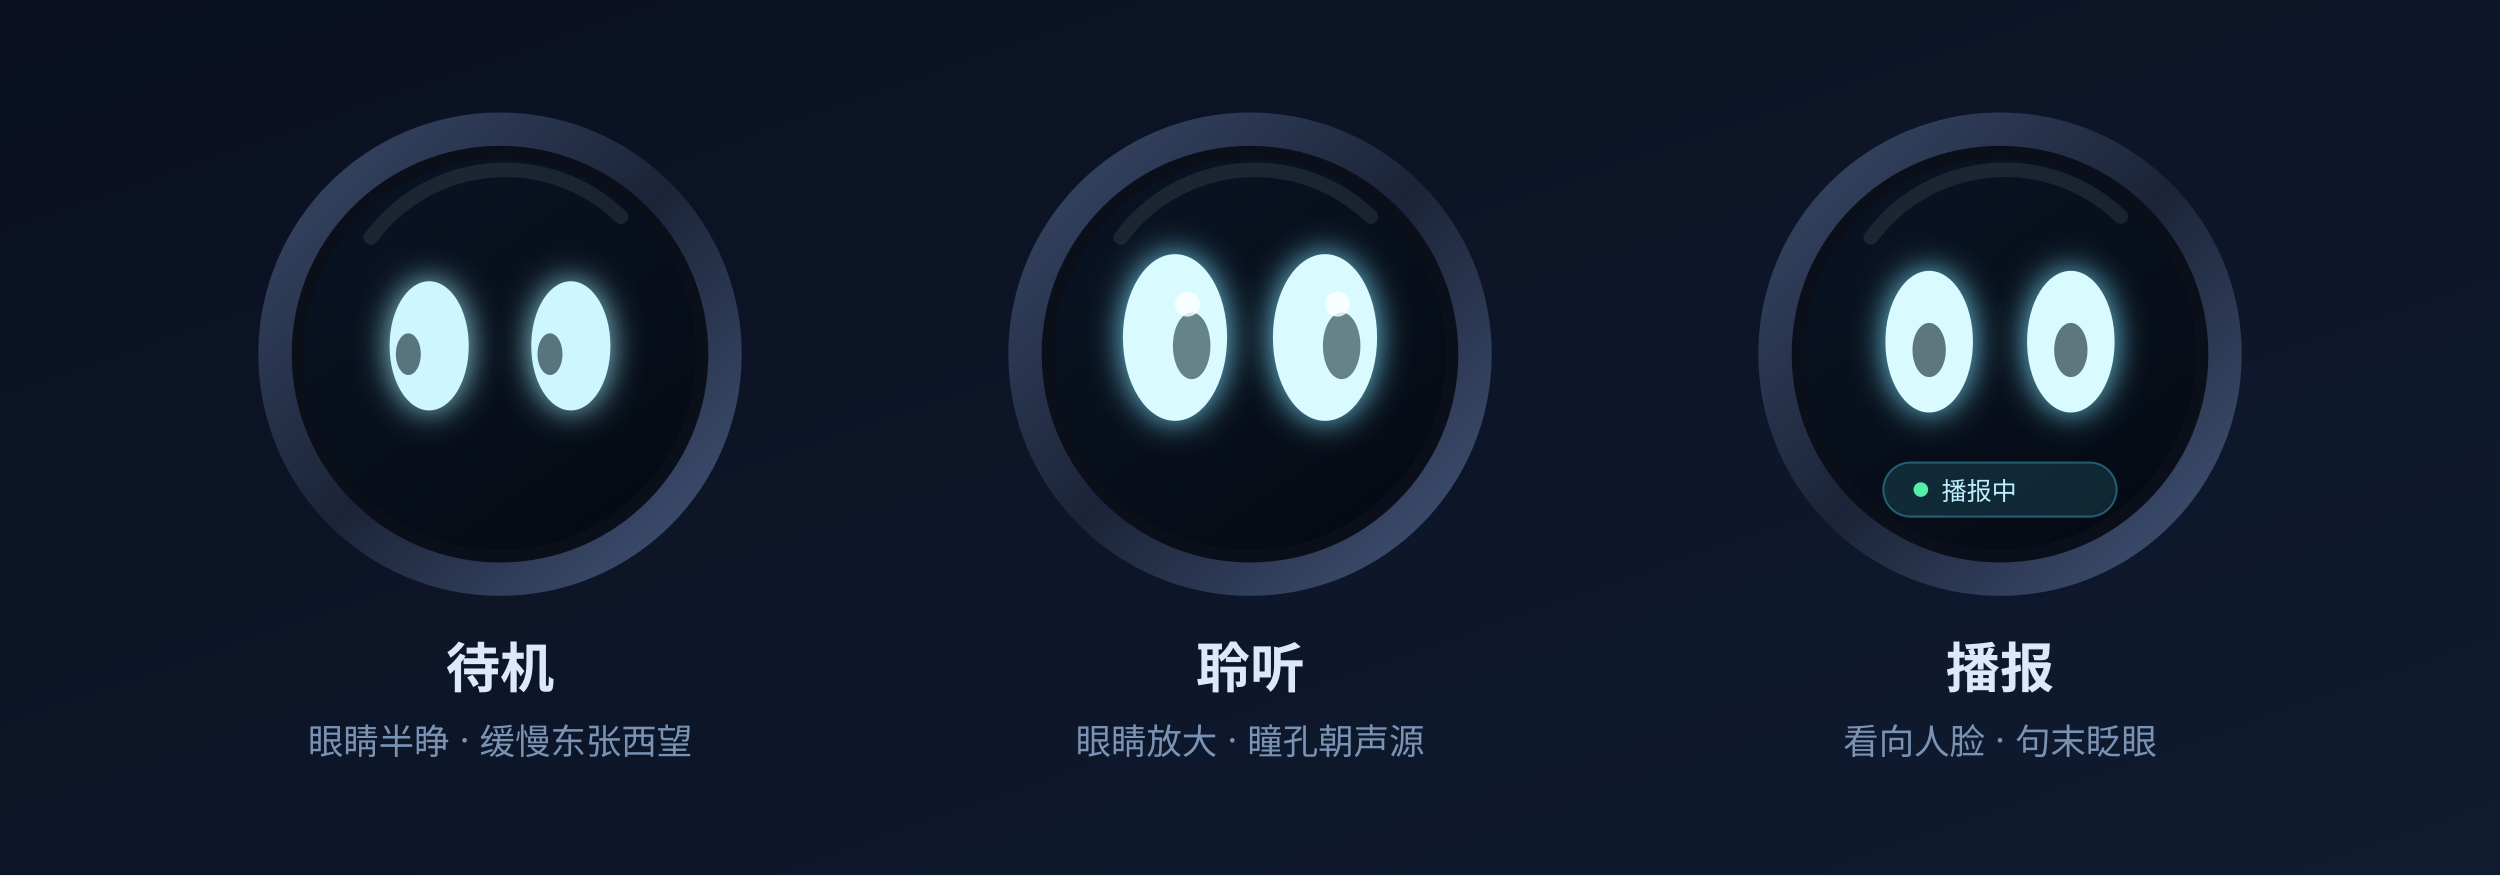
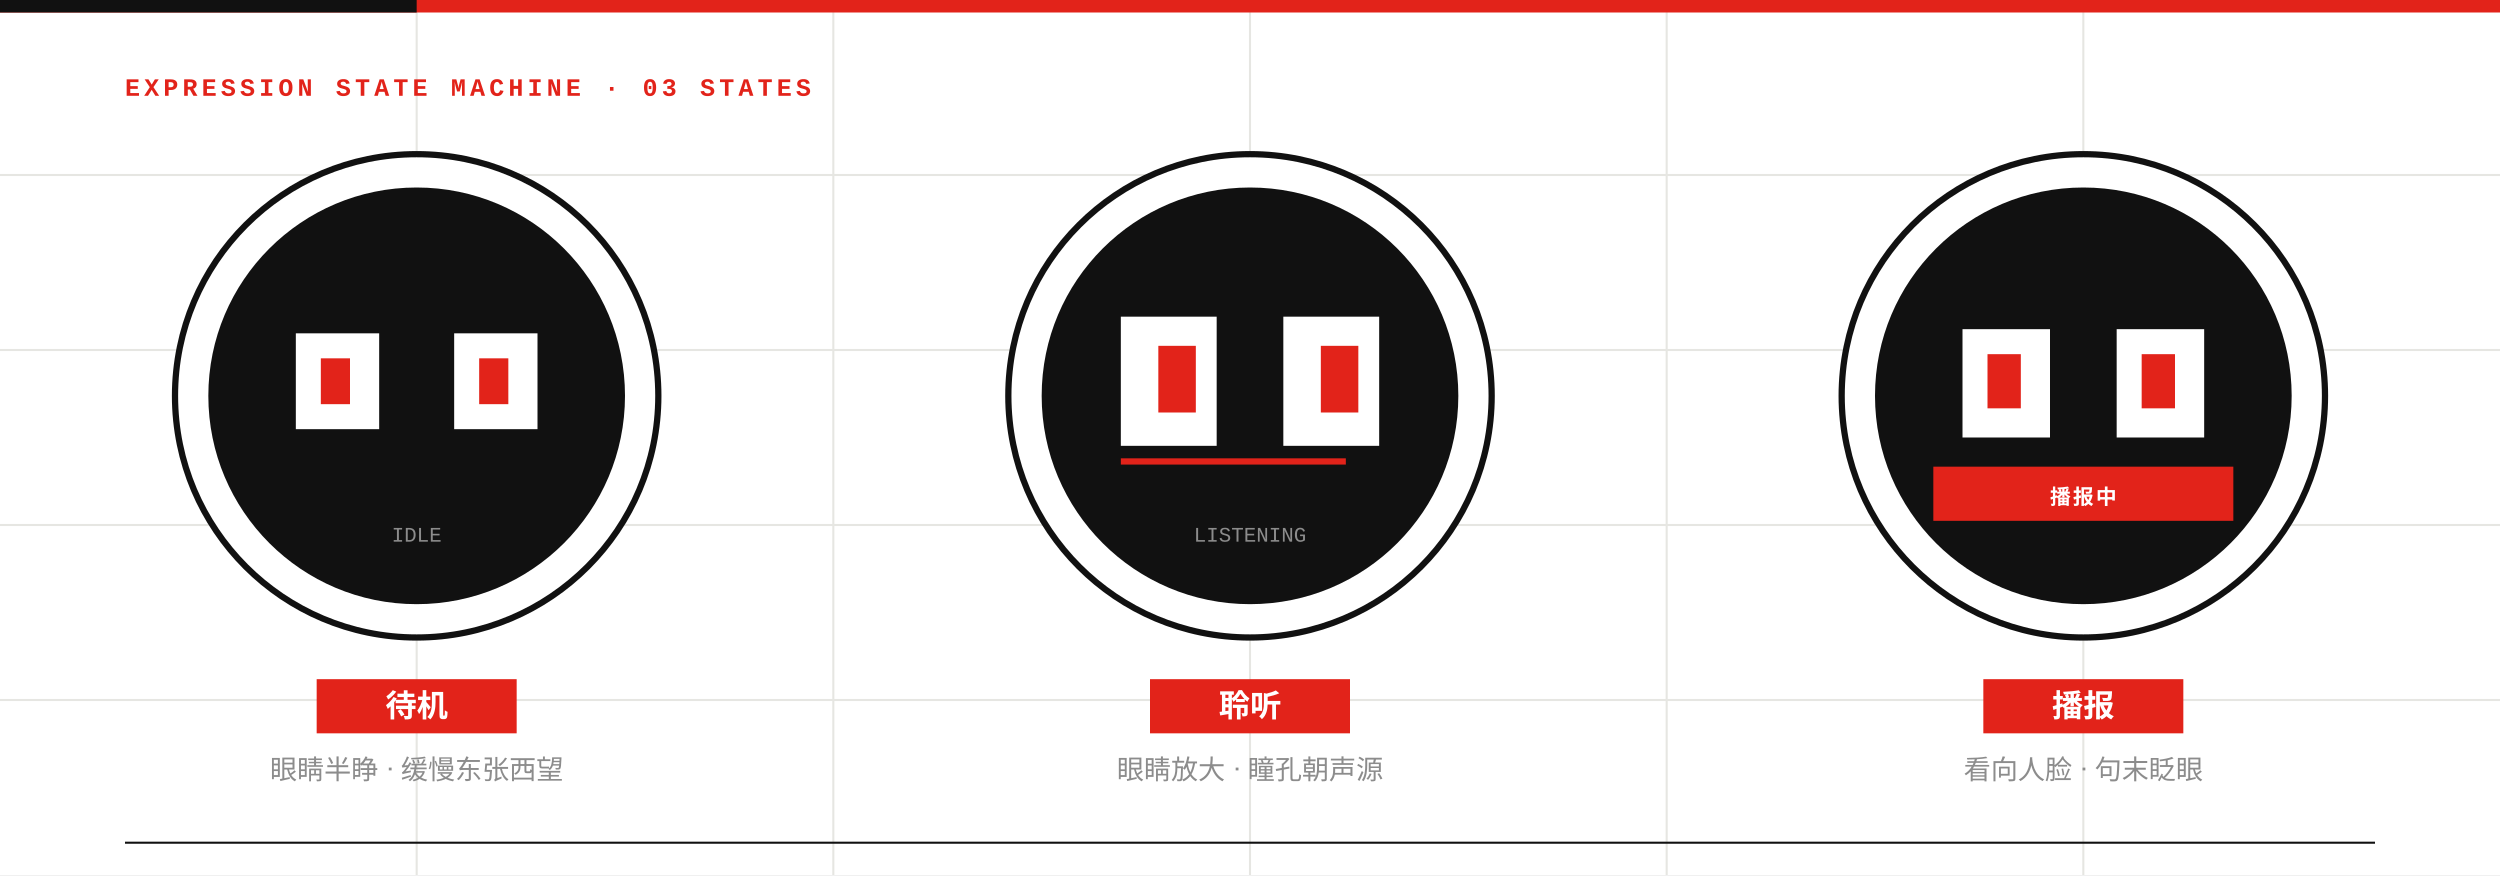
<svg xmlns="http://www.w3.org/2000/svg" viewBox="0 0 1200 420" width="1200" height="420" role="img" aria-label="手表三种表情状态：待机、聆听、播报">
  <defs>
-     <linearGradient id="bg2" x1="0" y1="0" x2="1" y2="1">
-       <stop offset="0%" stop-color="#0A1020" />
-       <stop offset="100%" stop-color="#101B30" />
-     </linearGradient>
-     <linearGradient id="bezel2" x1="0" y1="0" x2="1" y2="1">
-       <stop offset="0%" stop-color="#3B4B6B" />
-       <stop offset="50%" stop-color="#1B2438" />
-       <stop offset="100%" stop-color="#46587C" />
-     </linearGradient>
-     <linearGradient id="scr2" x1="0" y1="0" x2="0.7" y2="1">
-       <stop offset="0%" stop-color="#0A1424" />
-       <stop offset="100%" stop-color="#050B14" />
-     </linearGradient>
-     <filter id="g2" x="-70%" y="-70%" width="240%" height="240%">
-       <feGaussianBlur stdDeviation="8" />
-     </filter>
+     <style>
+       .h{font-family:"Helvetica Neue",Helvetica,Arial,"PingFang SC","Microsoft YaHei",sans-serif}
+       .m{font-family:"SF Mono",Consolas,"Liberation Mono",monospace}
+     </style>
  </defs>
-   <rect width="1200" height="420" fill="url(#bg2)" />
-   <g transform="translate(240 170)">
-     <circle r="116" fill="url(#bezel2)" />
-     <circle r="100" fill="#0A0F1A" />
-     <circle r="94" fill="url(#scr2)" />
-     <path d="M-62 -56 A80 80 0 0 1 58 -66" stroke="#FFFFFF" stroke-opacity="0.08" stroke-width="7" fill="none" stroke-linecap="round" />
-     <ellipse cx="-34" cy="-4" rx="19" ry="31" fill="#9EEBFA" opacity="0.9" filter="url(#g2)" />
-     <ellipse cx="34" cy="-4" rx="19" ry="31" fill="#9EEBFA" opacity="0.9" filter="url(#g2)" />
-     <ellipse cx="-34" cy="-4" rx="19" ry="31" fill="#CDF6FF" />
-     <ellipse cx="34" cy="-4" rx="19" ry="31" fill="#CDF6FF" />
-     <ellipse cx="-44" cy="0" rx="6" ry="10" fill="#0A2029" opacity="0.6" />
-     <ellipse cx="24" cy="0" rx="6" ry="10" fill="#0A2029" opacity="0.6" />
+   <rect width="1200" height="420" fill="#ffffff" />
+   <g stroke="#e6e6e2" stroke-width="1">
+     <path d="M0 84H1200M0 168H1200M0 252H1200M0 336H1200" />
+     <path d="M200 0V420M400 0V420M600 0V420M800 0V420M1000 0V420" />
  </g>
-   <text x="240" y="330" fill="#DCE9FA" font-family="-apple-system, 'Segoe UI', 'Noto Sans SC', 'Microsoft YaHei', sans-serif" font-size="26" font-weight="600" text-anchor="middle">待机</text>
-   <text x="240" y="362" fill="#7A93B4" font-family="-apple-system, 'Segoe UI', 'Noto Sans SC', 'Microsoft YaHei', sans-serif" font-size="17" text-anchor="middle">眼睛半睁 · 缓慢东张西望</text>
-   <g transform="translate(600 170)">
-     <circle r="116" fill="url(#bezel2)" />
-     <circle r="100" fill="#0A0F1A" />
-     <circle r="94" fill="url(#scr2)" />
-     <path d="M-62 -56 A80 80 0 0 1 58 -66" stroke="#FFFFFF" stroke-opacity="0.08" stroke-width="7" fill="none" stroke-linecap="round" />
-     <ellipse cx="-36" cy="-8" rx="25" ry="40" fill="#7FE6FF" opacity="0.9" filter="url(#g2)" />
-     <ellipse cx="36" cy="-8" rx="25" ry="40" fill="#7FE6FF" opacity="0.9" filter="url(#g2)" />
-     <ellipse cx="-36" cy="-8" rx="25" ry="40" fill="#D9FAFF" />
-     <ellipse cx="36" cy="-8" rx="25" ry="40" fill="#D9FAFF" />
-     <ellipse cx="-28" cy="-4" rx="9" ry="16" fill="#0A2029" opacity="0.55" />
-     <ellipse cx="44" cy="-4" rx="9" ry="16" fill="#0A2029" opacity="0.55" />
-     <circle cx="-30" cy="-24" r="6" fill="#FFFFFF" opacity="0.8" />
-     <circle cx="42" cy="-24" r="6" fill="#FFFFFF" opacity="0.8" />
+   <rect x="0" y="0" width="1200" height="6" fill="#e2231a" />
+   <rect x="0" y="0" width="200" height="6" fill="#111111" />
+   <text x="60" y="46" class="m" font-size="12" letter-spacing="2" font-weight="700" fill="#e2231a">EXPRESSION STATE MACHINE · 03 STATES</text>
+   <g transform="translate(200 190)">
+     <circle r="116" fill="#ffffff" stroke="#111111" stroke-width="3" />
+     <circle r="100" fill="#111111" />
+     <rect x="-58" y="-30" width="40" height="46" fill="#ffffff" />
+     <rect x="18" y="-30" width="40" height="46" fill="#ffffff" />
+     <rect x="-46" y="-18" width="14" height="22" fill="#e2231a" />
+     <rect x="30" y="-18" width="14" height="22" fill="#e2231a" />
+     <text x="0" y="70" class="m" font-size="10" fill="#8c8c8c" text-anchor="middle">IDLE</text>
  </g>
-   <text x="600" y="330" fill="#DCE9FA" font-family="-apple-system, 'Segoe UI', 'Noto Sans SC', 'Microsoft YaHei', sans-serif" font-size="26" font-weight="600" text-anchor="middle">聆听</text>
-   <text x="600" y="362" fill="#7A93B4" font-family="-apple-system, 'Segoe UI', 'Noto Sans SC', 'Microsoft YaHei', sans-serif" font-size="17" text-anchor="middle">眼睛放大 · 瞳孔朝声源</text>
-   <g transform="translate(960 170)">
-     <circle r="116" fill="url(#bezel2)" />
-     <circle r="100" fill="#0A0F1A" />
-     <circle r="94" fill="url(#scr2)" />
-     <path d="M-62 -56 A80 80 0 0 1 58 -66" stroke="#FFFFFF" stroke-opacity="0.08" stroke-width="7" fill="none" stroke-linecap="round" />
-     <ellipse cx="-34" cy="-6" rx="21" ry="34" fill="#7FE6FF" opacity="0.9" filter="url(#g2)" />
-     <ellipse cx="34" cy="-6" rx="21" ry="34" fill="#7FE6FF" opacity="0.9" filter="url(#g2)" />
-     <ellipse cx="-34" cy="-6" rx="21" ry="34" fill="#D9FAFF" />
-     <ellipse cx="34" cy="-6" rx="21" ry="34" fill="#D9FAFF" />
-     <ellipse cx="-34" cy="-2" rx="8" ry="13" fill="#0A2029" opacity="0.6" />
-     <ellipse cx="34" cy="-2" rx="8" ry="13" fill="#0A2029" opacity="0.6" />
-     <rect x="-56" y="52" width="112" height="26" rx="13" fill="#4FD8F5" fill-opacity="0.14" stroke="#4FD8F5" stroke-opacity="0.35" />
-     <circle cx="-38" cy="65" r="3.5" fill="#54F0A8" />
-     <text x="-28" y="70" fill="#BFEFFF" font-family="-apple-system, 'Segoe UI', 'Noto Sans SC', 'Microsoft YaHei', sans-serif" font-size="12">播报中</text>
+   <rect x="152" y="326" width="96" height="26" fill="#e2231a" />
+   <text x="200" y="344" class="h" font-size="15" font-weight="700" fill="#ffffff" text-anchor="middle">待机</text>
+   <text x="200" y="374" class="h" font-size="13" fill="#8c8c8c" text-anchor="middle">眼睛半睁 · 缓慢东张西望</text>
+   <g transform="translate(600 190)">
+     <circle r="116" fill="#ffffff" stroke="#111111" stroke-width="3" />
+     <circle r="100" fill="#111111" />
+     <rect x="-62" y="-38" width="46" height="62" fill="#ffffff" />
+     <rect x="16" y="-38" width="46" height="62" fill="#ffffff" />
+     <rect x="-44" y="-24" width="18" height="32" fill="#e2231a" />
+     <rect x="34" y="-24" width="18" height="32" fill="#e2231a" />
+     <rect x="-62" y="30" width="108" height="3" fill="#e2231a" />
+     <text x="0" y="70" class="m" font-size="10" fill="#8c8c8c" text-anchor="middle">LISTENING</text>
  </g>
-   <text x="960" y="330" fill="#DCE9FA" font-family="-apple-system, 'Segoe UI', 'Noto Sans SC', 'Microsoft YaHei', sans-serif" font-size="26" font-weight="600" text-anchor="middle">播报</text>
-   <text x="960" y="362" fill="#7A93B4" font-family="-apple-system, 'Segoe UI', 'Noto Sans SC', 'Microsoft YaHei', sans-serif" font-size="17" text-anchor="middle">看向人脸 · 句末眨眼</text>
+   <rect x="552" y="326" width="96" height="26" fill="#e2231a" />
+   <text x="600" y="344" class="h" font-size="15" font-weight="700" fill="#ffffff" text-anchor="middle">聆听</text>
+   <text x="600" y="374" class="h" font-size="13" fill="#8c8c8c" text-anchor="middle">眼睛放大 · 瞳孔朝声源</text>
+   <g transform="translate(1000 190)">
+     <circle r="116" fill="#ffffff" stroke="#111111" stroke-width="3" />
+     <circle r="100" fill="#111111" />
+     <rect x="-58" y="-32" width="42" height="52" fill="#ffffff" />
+     <rect x="16" y="-32" width="42" height="52" fill="#ffffff" />
+     <rect x="-46" y="-20" width="16" height="26" fill="#e2231a" />
+     <rect x="28" y="-20" width="16" height="26" fill="#e2231a" />
+     <rect x="-72" y="34" width="144" height="26" fill="#e2231a" />
+     <text x="0" y="52" class="m" font-size="10" font-weight="700" fill="#ffffff" text-anchor="middle" letter-spacing="1">播报中</text>
+   </g>
+   <rect x="952" y="326" width="96" height="26" fill="#e2231a" />
+   <text x="1000" y="344" class="h" font-size="15" font-weight="700" fill="#ffffff" text-anchor="middle">播报</text>
+   <text x="1000" y="374" class="h" font-size="13" fill="#8c8c8c" text-anchor="middle">看向人脸 · 句末眨眼</text>
+   <rect x="60" y="404" width="1080" height="1" fill="#111111" />
</svg>
